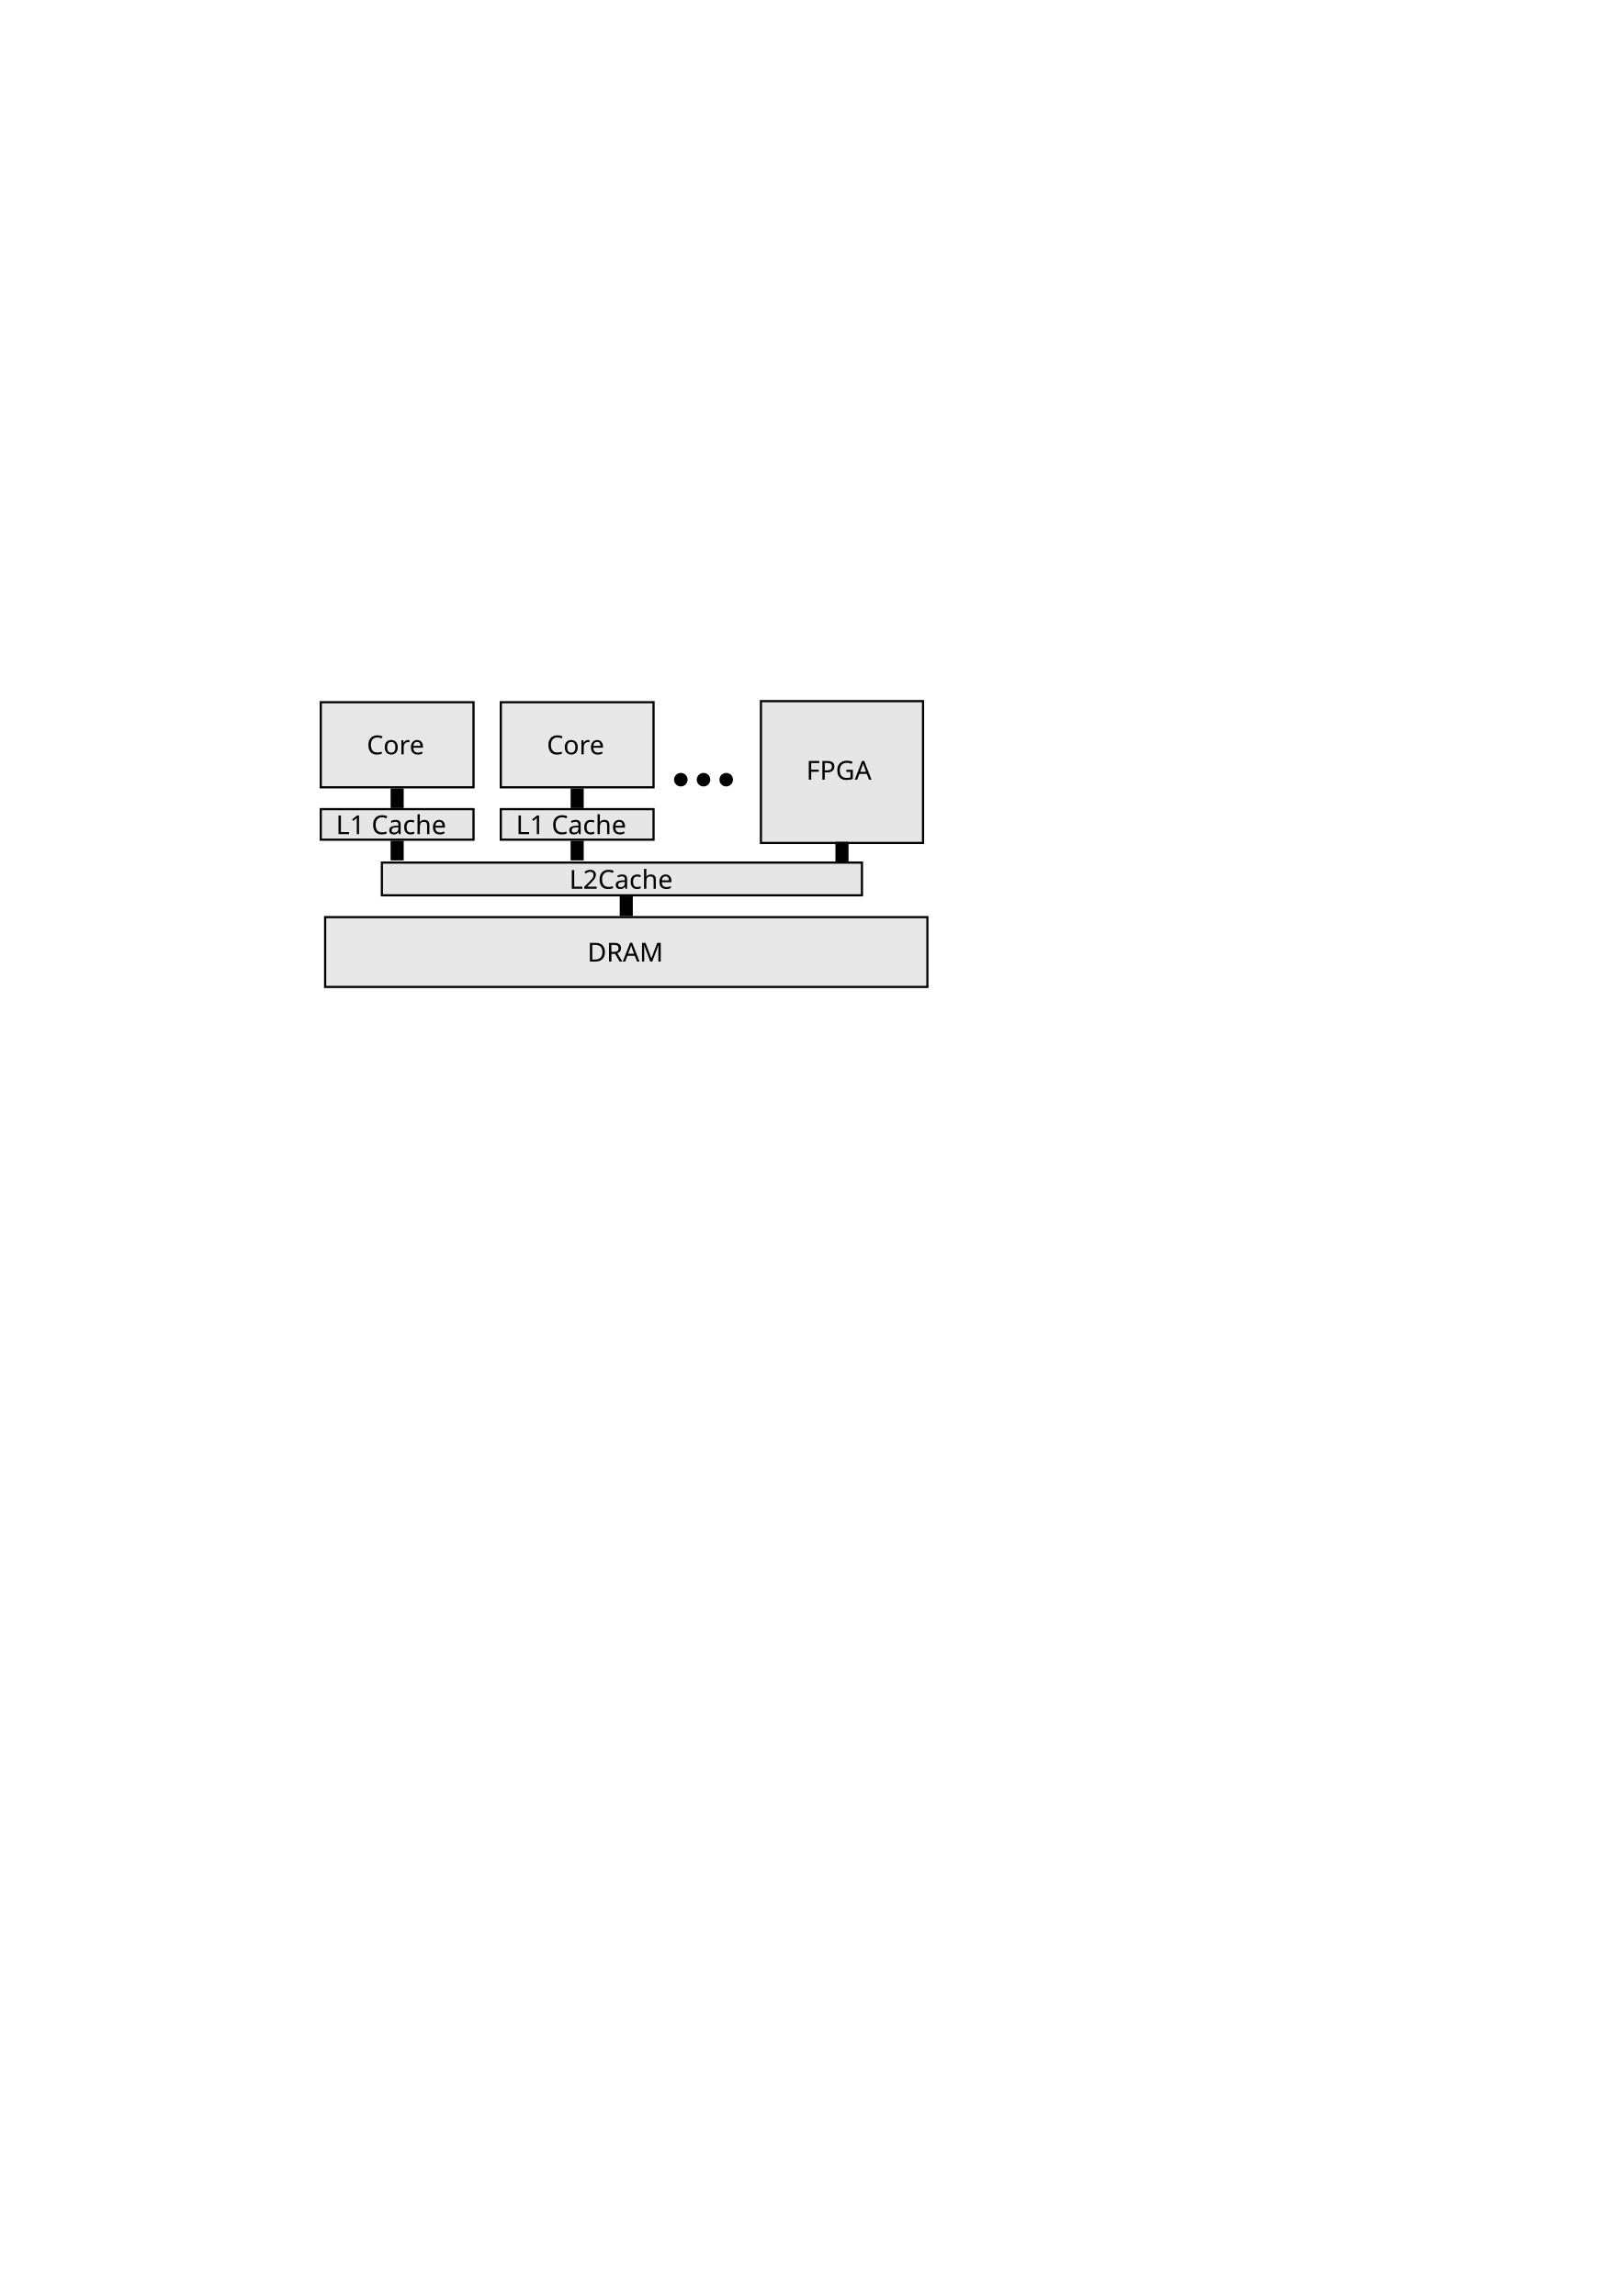
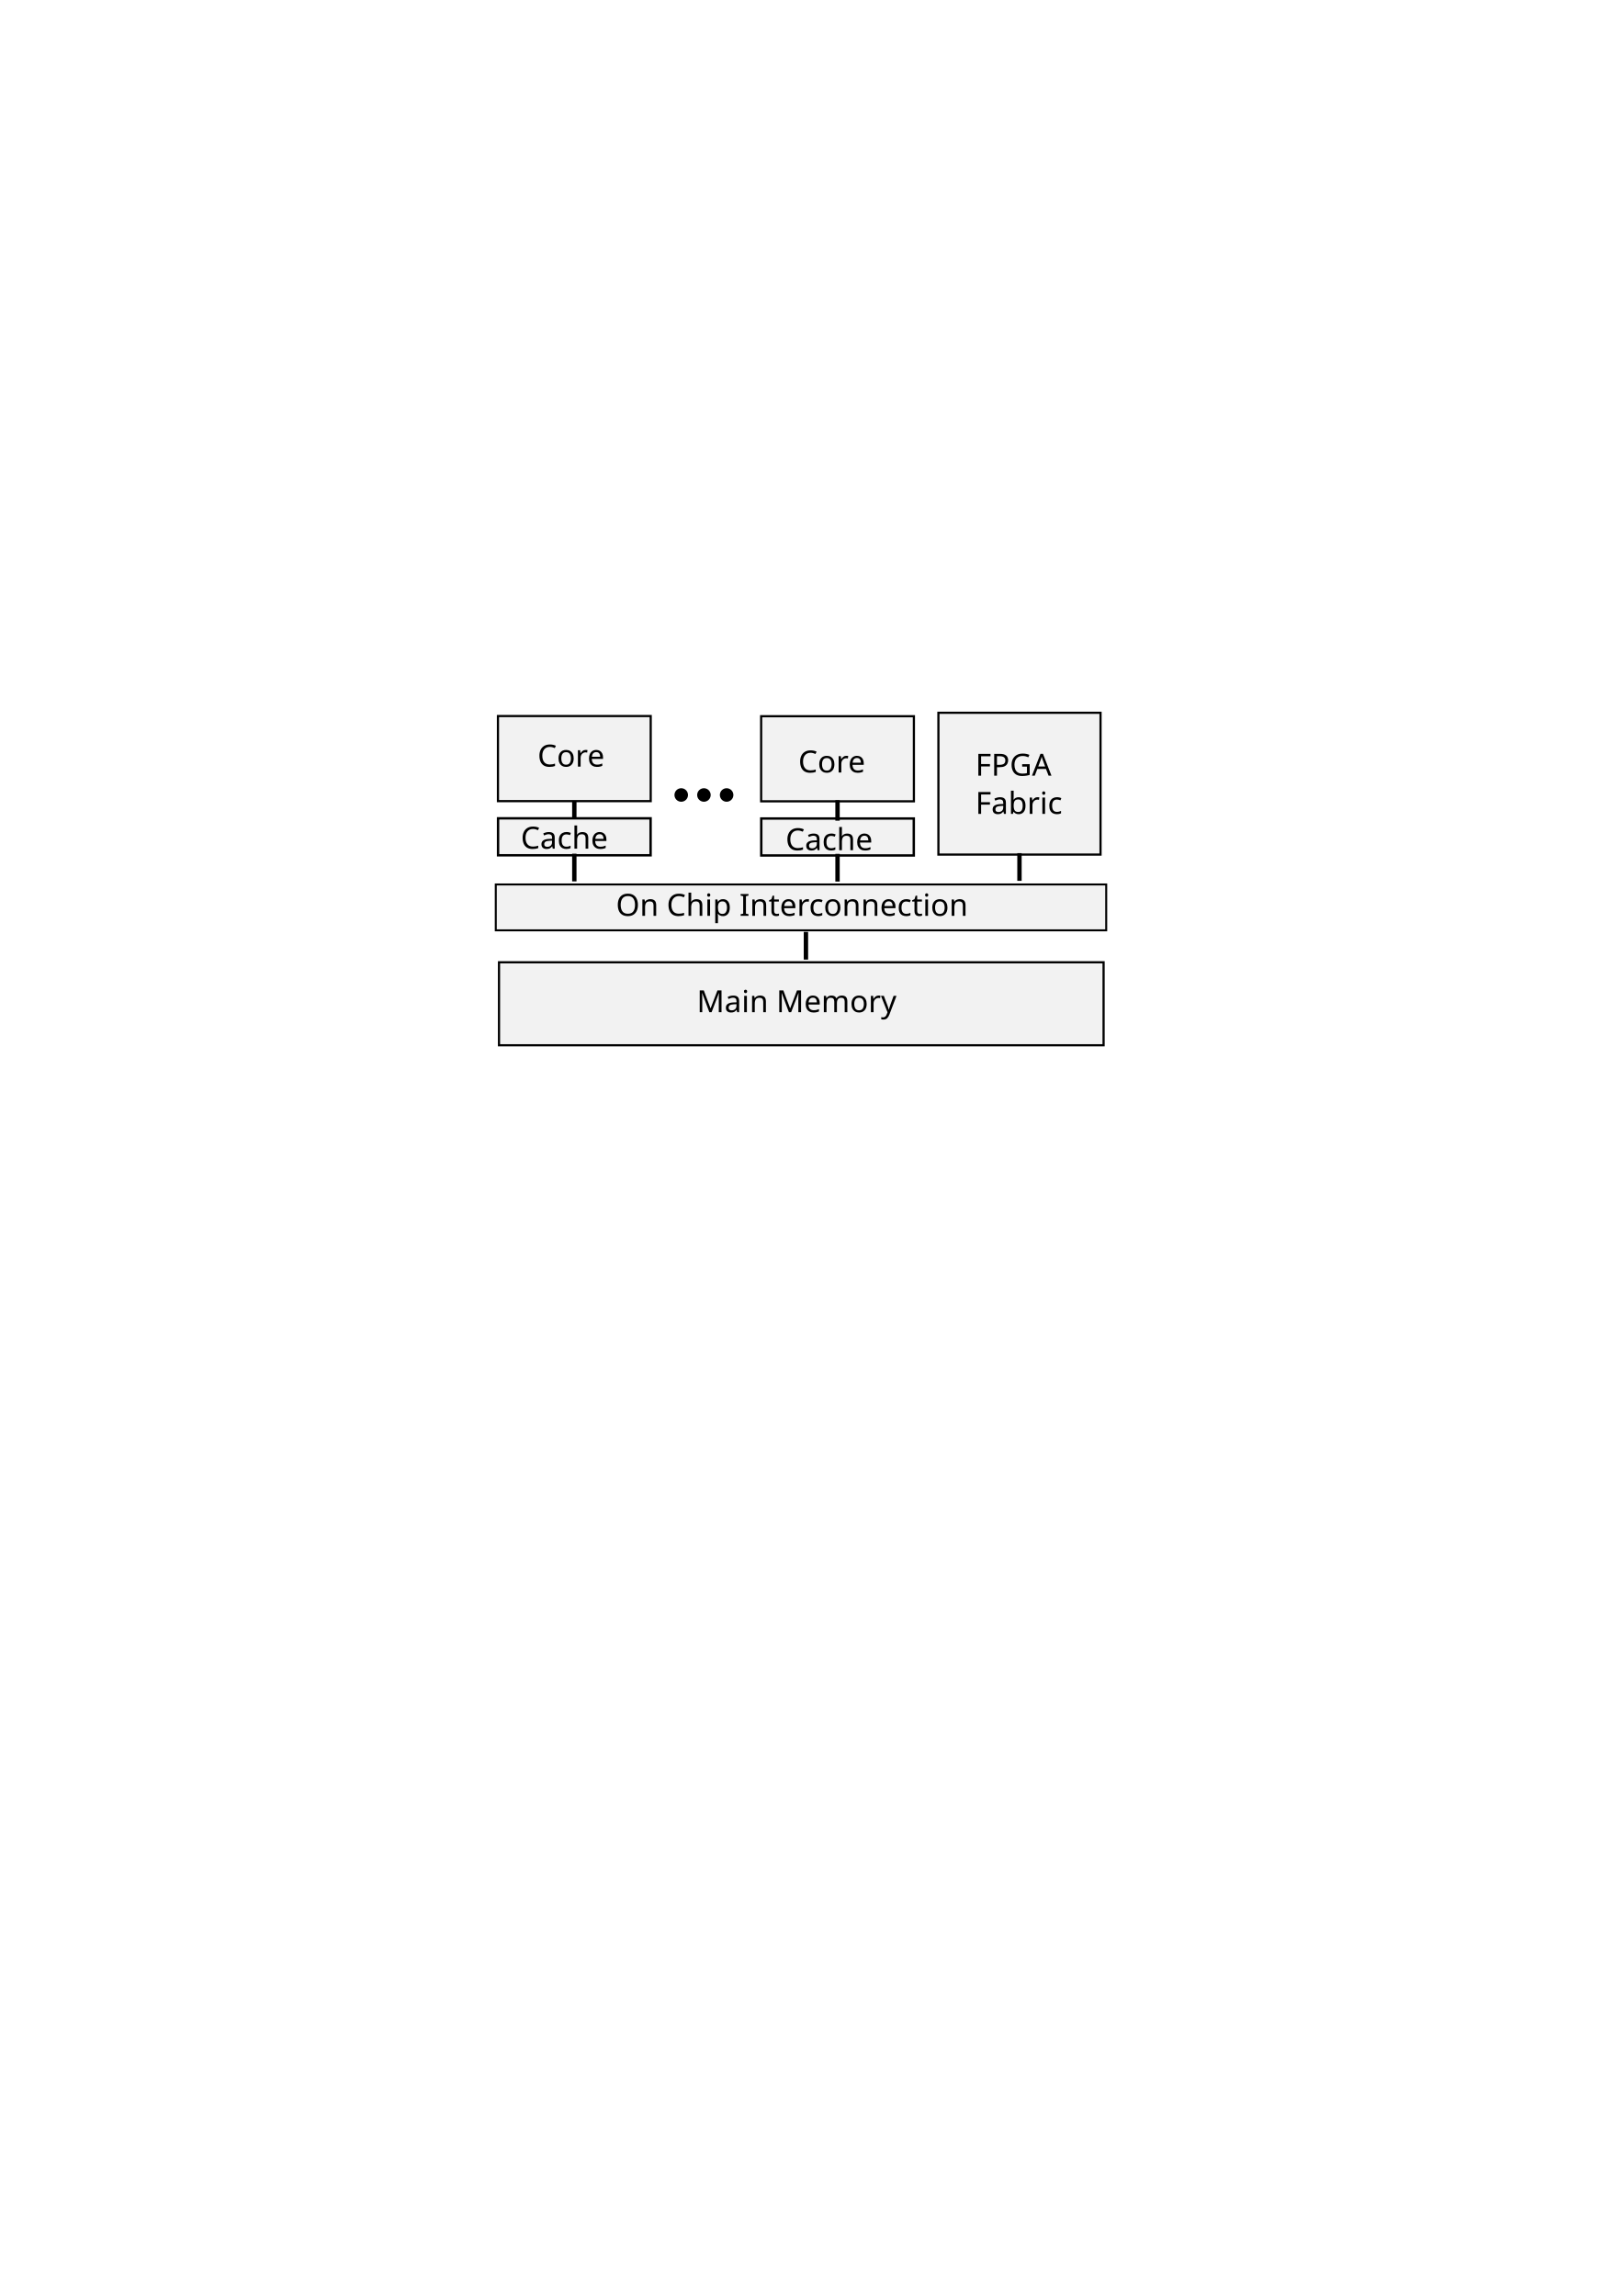
<svg xmlns="http://www.w3.org/2000/svg" xmlns:ns1="http://www.openswatchbook.org/uri/2009/osb" xmlns:xlink="http://www.w3.org/1999/xlink" width="744.094" height="1052.362" id="svg2" version="1.1">
  <defs id="defs4">
    <linearGradient id="linearGradient5359">
      <stop style="stop-color:#000000;stop-opacity:1;" offset="0" id="stop5361" />
      <stop style="stop-color:#000000;stop-opacity:0;" offset="1" id="stop5363" />
    </linearGradient>
    <linearGradient id="linearGradient3913" ns1:paint="gradient">
      <stop style="stop-color:#000000;stop-opacity:1;" offset="0" id="stop3915" />
      <stop style="stop-color:#000000;stop-opacity:0;" offset="1" id="stop3917" />
    </linearGradient>
    <linearGradient id="linearGradient3784">
      <stop style="stop-color:#000000;stop-opacity:1;" offset="0" id="stop3786" />
      <stop style="stop-color:#000000;stop-opacity:0;" offset="1" id="stop3788" />
    </linearGradient>
    <linearGradient xlink:href="#linearGradient3784-1" id="linearGradient3790-8" x1="39.75" y1="202.362" x2="180.25" y2="202.362" gradientUnits="userSpaceOnUse" />
    <linearGradient id="linearGradient3784-1">
      <stop style="stop-color:#000000;stop-opacity:1;" offset="0" id="stop3786-3" />
      <stop style="stop-color:#000000;stop-opacity:0;" offset="1" id="stop3788-3" />
    </linearGradient>
    <linearGradient gradientTransform="matrix(0.75,0,0,1,175,3e-6)" y2="202.362" x2="180.25" y1="202.362" x1="39.75" gradientUnits="userSpaceOnUse" id="linearGradient3808-8" xlink:href="#linearGradient3784-1-6" />
    <linearGradient id="linearGradient3784-1-6">
      <stop style="stop-color:#000000;stop-opacity:1;" offset="0" id="stop3786-3-7" />
      <stop style="stop-color:#000000;stop-opacity:0;" offset="1" id="stop3788-3-7" />
    </linearGradient>
    <linearGradient gradientTransform="matrix(0.75,0,0,1,175,3e-6)" y2="202.362" x2="180.25" y1="202.362" x1="39.75" gradientUnits="userSpaceOnUse" id="linearGradient3808-5" xlink:href="#linearGradient3784-1-7" />
    <linearGradient id="linearGradient3784-1-7">
      <stop style="stop-color:#000000;stop-opacity:1;" offset="0" id="stop3786-3-6" />
      <stop style="stop-color:#000000;stop-opacity:0;" offset="1" id="stop3788-3-6" />
    </linearGradient>
    <linearGradient y2="202.362" x2="180.25" y1="202.362" x1="39.75" gradientTransform="matrix(0.75,0,0,1.833333,355,-149.6352)" gradientUnits="userSpaceOnUse" id="linearGradient3847-9" xlink:href="#linearGradient3784-1-7" />
    <linearGradient xlink:href="#linearGradient5359" id="linearGradient5367" x1="389.5" y1="202.362" x2="495.5" y2="202.362" gradientUnits="userSpaceOnUse" />
    <linearGradient y2="202.362" x2="180.25" y1="202.362" x1="39.75" gradientTransform="matrix(0.75,0,0,1,40,3e-6)" gradientUnits="userSpaceOnUse" id="linearGradient3847-93" xlink:href="#linearGradient3784-1-6-0" />
    <linearGradient id="linearGradient3784-1-6-0">
      <stop style="stop-color:#000000;stop-opacity:1;" offset="0" id="stop3786-3-7-3" />
      <stop style="stop-color:#000000;stop-opacity:0;" offset="1" id="stop3788-3-7-2" />
    </linearGradient>
    <linearGradient y2="202.362" x2="180.25" y1="202.362" x1="39.75" gradientTransform="matrix(0.75,0,0,0.6666667,45,237.4541)" gradientUnits="userSpaceOnUse" id="linearGradient5396-6" xlink:href="#linearGradient3784-1-6-0-0" />
    <linearGradient id="linearGradient3784-1-6-0-0">
      <stop style="stop-color:#000000;stop-opacity:1;" offset="0" id="stop3786-3-7-3-8" />
      <stop style="stop-color:#000000;stop-opacity:0;" offset="1" id="stop3788-3-7-2-0" />
    </linearGradient>
    <linearGradient y2="202.362" x2="180.25" y1="202.362" x1="39.75" gradientTransform="matrix(0.75,0,0,0.6666667,45,237.4541)" gradientUnits="userSpaceOnUse" id="linearGradient5396-7" xlink:href="#linearGradient3784-1-6-0-2" />
    <linearGradient id="linearGradient3784-1-6-0-2">
      <stop style="stop-color:#000000;stop-opacity:1;" offset="0" id="stop3786-3-7-3-4" />
      <stop style="stop-color:#000000;stop-opacity:0;" offset="1" id="stop3788-3-7-2-4" />
    </linearGradient>
  </defs>
  <g id="layer1">
+     <rect style="fill:#f2f2f2;fill-opacity:1;stroke:#000000;stroke-width:1.099;stroke-miterlimit:4;stroke-opacity:1;stroke-dasharray:none;stroke-dashoffset:0" id="rect5520-2" width="69.901" height="16.946" x="348.864" y="375.155" />
+     <path style="fill:none;stroke:#000000;stroke-width:2;stroke-linecap:butt;stroke-linejoin:miter;stroke-miterlimit:4;stroke-opacity:1;stroke-dasharray:none" d="m 263.196,366.669 0,9.405" id="path3932-1" />
+     <path style="fill:none;stroke:#000000;stroke-width:2;stroke-linecap:butt;stroke-linejoin:miter;stroke-miterlimit:4;stroke-opacity:1;stroke-dasharray:none" d="m 369.336,427.133 0,12.689" id="path3932-8" />
    <flowRoot xml:space="preserve" id="flowRoot3895" style="fill:black;stroke:none;stroke-opacity:1;stroke-width:1px;stroke-linejoin:miter;stroke-linecap:butt;fill-opacity:1;font-family:Sans;font-style:normal;font-weight:normal;font-size:12px;line-height:125%;letter-spacing:0px;word-spacing:0px">
      <flowRegion id="flowRegion3897">
        <rect id="rect3899" width="78.414" height="128.98" x="222.784" y="163.424" />
      </flowRegion>
      <flowPara id="flowPara3901" />
    </flowRoot>
-     <rect style="fill:#e6e6e6;fill-opacity:0.958;stroke:#000000;stroke-width:1;stroke-miterlimit:4;stroke-opacity:1;stroke-dasharray:none;stroke-dashoffset:0" id="rect3009-9-0-6" width="276" height="32" x="149" y="420.362" ry="0">
+     <rect style="fill:#f2f2f2;fill-opacity:0.958;stroke:#000000;stroke-width:0.908;stroke-miterlimit:4;stroke-opacity:1;stroke-dasharray:none;stroke-dashoffset:0" id="rect3009-9-0-6" width="279.746" height="21.027" x="227.2" y="405.387" ry="0">
      </rect>
-     <rect style="fill:#e6e6e6;fill-opacity:1;stroke:#000000;stroke-width:1;stroke-miterlimit:4;stroke-opacity:1;stroke-dasharray:none;stroke-dashoffset:0" id="rect3009-9-1" width="74.293" height="65" x="348.707" y="321.362" ry="0">
+     <rect style="fill:#f2f2f2;fill-opacity:1;stroke:#000000;stroke-width:1;stroke-miterlimit:4;stroke-opacity:1;stroke-dasharray:none;stroke-dashoffset:0" id="rect3009-9-1" width="74.293" height="65" x="430.048" y="326.695" ry="0">
      </rect>
-     <text xml:space="preserve" style="font-size:12px;font-style:normal;font-weight:normal;line-height:125%;letter-spacing:0px;word-spacing:0px;fill:#000000;fill-opacity:1;stroke:none;font-family:Sans" x="369.491" y="357.362" id="text5369">
-       <tspan id="tspan5371" x="369.491" y="357.362">FPGA</tspan>
-     </text>
-     <text xml:space="preserve" style="font-size:12px;font-style:normal;font-weight:normal;line-height:125%;letter-spacing:0px;word-spacing:0px;fill:#000000;fill-opacity:1;stroke:none;font-family:Sans" x="269.176" y="440.736" id="text5473">
-       <tspan id="tspan5475" x="269.176" y="440.736">DRAM</tspan>
+     <text xml:space="preserve" style="font-size:14px;font-style:normal;font-variant:normal;font-weight:normal;font-stretch:normal;text-align:start;line-height:125%;letter-spacing:0px;word-spacing:0px;writing-mode:lr-tb;text-anchor:start;fill:#000000;fill-opacity:1;stroke:none;font-family:Sans;-inkscape-font-specification:Sans" x="446.99" y="355.537" id="text5369">
+       <tspan id="tspan5371" x="446.99" y="355.537">FPGA</tspan>
+       <tspan x="446.99" y="373.037" id="tspan3241">Fabric</tspan>
    </text>
    <flowRoot xml:space="preserve" id="flowRoot5489" style="fill:black;stroke:none;stroke-opacity:1;stroke-width:1px;stroke-linejoin:miter;stroke-linecap:butt;fill-opacity:1;font-family:Sans;font-style:normal;font-weight:normal;font-size:12px;line-height:125%;letter-spacing:0px;word-spacing:0px">
      <flowRegion id="flowRegion5491">
        <rect id="rect5493" width="507.86" height="69.62" x="40.306" y="277.015" />
      </flowRegion>
      <flowPara id="flowPara5495" />
    </flowRoot>
-     <rect style="fill:#e6e6e6;fill-opacity:1;stroke:#000000;stroke-width:1;stroke-miterlimit:4;stroke-opacity:1;stroke-dasharray:none;stroke-dashoffset:0" id="rect5520-0" width="220" height="15" x="175" y="395.362" />
-     <path style="fill:#000000;fill-opacity:1;stroke:#000000;stroke-width:1.923;stroke-miterlimit:4;stroke-opacity:1;stroke-dasharray:none;stroke-dashoffset:0" id="path5659" d="m 40,162.362 a 5,5 0 1 1 -10,0 5,5 0 1 1 10,0 z" transform="matrix(0.52,0,0,0.52,293.8,272.9339)" />
-     <path style="fill:#000000;fill-opacity:1;stroke:#000000;stroke-width:1.923;stroke-miterlimit:4;stroke-opacity:1;stroke-dasharray:none;stroke-dashoffset:0" id="path5659-5" d="m 40,162.362 a 5,5 0 1 1 -10,0 5,5 0 1 1 10,0 z" transform="matrix(0.52,0,0,0.52,304.2,272.9339)" />
-     <path style="fill:#000000;fill-opacity:1;stroke:#000000;stroke-width:1.923;stroke-miterlimit:4;stroke-opacity:1;stroke-dasharray:none;stroke-dashoffset:0" id="path5659-3" d="m 40,162.362 a 5,5 0 1 1 -10,0 5,5 0 1 1 10,0 z" transform="matrix(0.52,0,0,0.52,314.6,272.9339)" />
-     <text xml:space="preserve" style="font-size:12px;font-style:normal;font-weight:normal;line-height:125%;letter-spacing:0px;word-spacing:0px;fill:#000000;fill-opacity:1;stroke:none;font-family:Sans" x="260.891" y="407.362" id="text5690">
-       <tspan id="tspan5692" x="260.891" y="407.362">L2Cache</tspan>
+     <g id="g3081" style="stroke-width:1;stroke-miterlimit:4;stroke-dasharray:none" transform="translate(0.1871757,7.015136)">
+       <path transform="matrix(0.52,0,0,0.52,293.8,272.9339)" d="m 40,162.362 c 0,2.761 -2.239,5 -5,5 -2.761,0 -5,-2.239 -5,-5 0,-2.761 2.239,-5 5,-5 2.761,0 5,2.239 5,5 z" id="path5659" style="fill:#000000;fill-opacity:1;stroke:#000000;stroke-width:1.923;stroke-miterlimit:4;stroke-opacity:1;stroke-dasharray:none;stroke-dashoffset:0" />
+       <path transform="matrix(0.52,0,0,0.52,304.2,272.9339)" d="m 40,162.362 c 0,2.761 -2.239,5 -5,5 -2.761,0 -5,-2.239 -5,-5 0,-2.761 2.239,-5 5,-5 2.761,0 5,2.239 5,5 z" id="path5659-5" style="fill:#000000;fill-opacity:1;stroke:#000000;stroke-width:1.923;stroke-miterlimit:4;stroke-opacity:1;stroke-dasharray:none;stroke-dashoffset:0" />
+       <path transform="matrix(0.52,0,0,0.52,314.6,272.9339)" d="m 40,162.362 c 0,2.761 -2.239,5 -5,5 -2.761,0 -5,-2.239 -5,-5 0,-2.761 2.239,-5 5,-5 2.761,0 5,2.239 5,5 z" id="path5659-3" style="fill:#000000;fill-opacity:1;stroke:#000000;stroke-width:1.923;stroke-miterlimit:4;stroke-opacity:1;stroke-dasharray:none;stroke-dashoffset:0" />
+     </g>
+     <text xml:space="preserve" style="font-size:14px;font-style:normal;font-variant:normal;font-weight:normal;font-stretch:normal;text-align:start;line-height:125%;letter-spacing:0px;word-spacing:0px;writing-mode:lr-tb;text-anchor:start;fill:#000000;fill-opacity:1;stroke:none;font-family:Sans;-inkscape-font-specification:Sans" x="282.259" y="419.763" id="text5690">
+       <tspan id="tspan5692" x="282.259" y="419.763">On Chip Interconnection</tspan>
    </text>
-     <rect style="fill:#e6e6e6;fill-opacity:0.958;stroke:#000000;stroke-width:1;stroke-miterlimit:4;stroke-opacity:1;stroke-dasharray:none;stroke-dashoffset:0" id="rect3009-9-0" width="70" height="39" x="147" y="321.862" ry="0">
+     <rect style="fill:#f2f2f2;fill-opacity:0.958;stroke:#000000;stroke-width:1;stroke-miterlimit:4;stroke-opacity:1;stroke-dasharray:none;stroke-dashoffset:0" id="rect3009-9-0" width="70" height="39" x="228.196" y="328.195" ry="0">
      </rect>
-     <text xml:space="preserve" style="font-size:12px;font-style:normal;font-weight:normal;line-height:125%;letter-spacing:0px;word-spacing:0px;fill:#000000;fill-opacity:1;stroke:none;font-family:Sans" x="168.084" y="345.73" id="text3887">
-       <tspan id="tspan3889" x="168.084" y="345.73">Core</tspan>
+     <text xml:space="preserve" style="font-size:14px;font-style:normal;font-variant:normal;font-weight:normal;font-stretch:normal;text-align:start;line-height:125%;letter-spacing:0px;word-spacing:0px;writing-mode:lr-tb;text-anchor:start;fill:#000000;fill-opacity:1;stroke:none;font-family:Sans;-inkscape-font-specification:Sans" x="246.34" y="351.369" id="text3887">
+       <tspan id="tspan3889" x="246.34" y="351.369">Core</tspan>
    </text>
-     <rect style="fill:#e6e6e6;fill-opacity:1;stroke:#000000;stroke-width:1;stroke-miterlimit:4;stroke-opacity:1;stroke-dasharray:none;stroke-dashoffset:0" id="rect5520" width="70" height="14" x="147" y="370.862" />
-     <text xml:space="preserve" style="font-size:12px;font-style:normal;font-weight:normal;line-height:125%;letter-spacing:0px;word-spacing:0px;fill:#000000;fill-opacity:1;stroke:none;font-family:Sans" x="153.98" y="382.336" id="text5686">
-       <tspan id="tspan5688" x="153.98" y="382.336">L1 Cache</tspan>
+     <rect style="fill:#f2f2f2;fill-opacity:1;stroke:#000000;stroke-width:1.099;stroke-miterlimit:4;stroke-opacity:1;stroke-dasharray:none;stroke-dashoffset:0" id="rect5520" width="69.901" height="16.946" x="228.246" y="375.074" />
+     <text xml:space="preserve" style="font-size:14px;font-style:normal;font-variant:normal;font-weight:normal;font-stretch:normal;text-align:start;line-height:125%;letter-spacing:0px;word-spacing:0px;writing-mode:lr-tb;text-anchor:start;fill:#000000;fill-opacity:1;stroke:none;font-family:Sans;-inkscape-font-specification:Sans" x="359.983" y="389.688" id="text5686">
+       <tspan id="tspan5688" x="359.983" y="389.688">Cache</tspan>
    </text>
-     <rect style="fill:#000000;fill-opacity:1;stroke:#000000;stroke-width:1;stroke-miterlimit:4;stroke-opacity:1;stroke-dasharray:none;stroke-dashoffset:0" id="rect5560-3-7-9" width="5" height="8" x="179.5" y="385.862" />
-     <rect style="fill:#000000;fill-opacity:1;stroke:#000000;stroke-width:1;stroke-miterlimit:4;stroke-opacity:1;stroke-dasharray:none;stroke-dashoffset:0" id="rect5560-3-7-9-0" width="5" height="8" x="179.5" y="361.862" />
-     <rect style="fill:#e6e6e6;fill-opacity:0.958;stroke:#000000;stroke-width:1;stroke-miterlimit:4;stroke-opacity:1;stroke-dasharray:none;stroke-dashoffset:0" id="rect3009-9-0-7" width="70" height="39" x="229.5" y="321.862" ry="0">
+     <text xml:space="preserve" style="font-size:14px;font-style:normal;font-variant:normal;font-weight:normal;font-stretch:normal;text-align:start;line-height:125%;letter-spacing:0px;word-spacing:0px;writing-mode:lr-tb;text-anchor:start;fill:#000000;fill-opacity:1;stroke:none;font-family:Sans;-inkscape-font-specification:Sans" x="238.639" y="388.993" id="text5686-3">
+       <tspan id="tspan5688-6" x="238.639" y="388.993">Cache</tspan>
+     </text>
+     <rect style="fill:#f2f2f2;fill-opacity:0.958;stroke:#000000;stroke-width:1;stroke-miterlimit:4;stroke-opacity:1;stroke-dasharray:none;stroke-dashoffset:0" id="rect3009-9-0-7-3" width="277.062" height="38.035" x="228.679" y="441.062" ry="0">
      </rect>
-     <text xml:space="preserve" style="font-size:12px;font-style:normal;font-weight:normal;line-height:125%;letter-spacing:0px;word-spacing:0px;fill:#000000;fill-opacity:1;stroke:none;font-family:Sans" x="250.584" y="345.73" id="text3887-4">
-       <tspan id="tspan3889-0" x="250.584" y="345.73">Core</tspan>
+     <path style="fill:none;stroke:#000000;stroke-width:2;stroke-linecap:butt;stroke-linejoin:miter;stroke-miterlimit:4;stroke-opacity:1;stroke-dasharray:none" d="m 263.196,391.289 0,12.689" id="path3932" />
+     <path style="fill:none;stroke:#000000;stroke-width:2;stroke-linecap:butt;stroke-linejoin:miter;stroke-miterlimit:4;stroke-opacity:1;stroke-dasharray:none" d="m 467.195,391.035 0,12.689" id="path3932-0" />
+     <text xml:space="preserve" style="font-size:14px;font-style:normal;font-variant:normal;font-weight:normal;font-stretch:normal;text-align:start;line-height:125%;letter-spacing:0px;word-spacing:0px;writing-mode:lr-tb;text-anchor:start;fill:#000000;fill-opacity:1;stroke:none;font-family:Sans;-inkscape-font-specification:Sans" x="319.303" y="463.942" id="text5473-7">
+       <tspan id="tspan5475-0" x="319.303" y="463.942">Main Memory</tspan>
    </text>
-     <rect style="fill:#e6e6e6;fill-opacity:1;stroke:#000000;stroke-width:1;stroke-miterlimit:4;stroke-opacity:1;stroke-dasharray:none;stroke-dashoffset:0" id="rect5520-4" width="70" height="14" x="229.5" y="370.862" />
-     <rect style="fill:#000000;fill-opacity:1;stroke:#000000;stroke-width:1;stroke-miterlimit:4;stroke-opacity:1;stroke-dasharray:none;stroke-dashoffset:0" id="rect5560-3-7-9-8" width="5" height="8" x="262" y="385.862" />
-     <rect style="fill:#000000;fill-opacity:1;stroke:#000000;stroke-width:1;stroke-miterlimit:4;stroke-opacity:1;stroke-dasharray:none;stroke-dashoffset:0" id="rect5560-3-7-9-0-5" width="5" height="8" x="262" y="361.862" />
-     <rect style="fill:#000000;fill-opacity:1;stroke:#000000;stroke-width:1;stroke-miterlimit:4;stroke-opacity:1;stroke-dasharray:none;stroke-dashoffset:0" id="rect5560-3-7-9-3" width="5" height="8" x="383.353" y="386.362" />
-     <rect style="fill:#000000;fill-opacity:1;stroke:#000000;stroke-width:1;stroke-miterlimit:4;stroke-opacity:1;stroke-dasharray:none;stroke-dashoffset:0" id="rect5560-3-7-9-3-7" width="5" height="8" x="284.5" y="411.362" />
-     <text xml:space="preserve" style="font-size:12px;font-style:normal;font-weight:normal;line-height:125%;letter-spacing:0px;word-spacing:0px;fill:#000000;fill-opacity:1;stroke:none;font-family:Sans" x="236.48" y="382.336" id="text5686-7">
-       <tspan id="tspan5688-4" x="236.48" y="382.336">L1 Cache</tspan>
+     <rect style="fill:#f2f2f2;fill-opacity:0.958;stroke:#000000;stroke-width:1;stroke-miterlimit:4;stroke-opacity:1;stroke-dasharray:none;stroke-dashoffset:0" id="rect3009-9-0-4" width="70" height="39" x="348.815" y="328.277" ry="0">
+       </rect>
+     <path style="fill:none;stroke:#000000;stroke-width:2;stroke-linecap:butt;stroke-linejoin:miter;stroke-miterlimit:4;stroke-opacity:1;stroke-dasharray:none" d="m 383.815,391.371 0,12.689" id="path3932-9" />
+     <path style="fill:none;stroke:#000000;stroke-width:2;stroke-linecap:butt;stroke-linejoin:miter;stroke-miterlimit:4;stroke-opacity:1;stroke-dasharray:none" d="m 383.815,366.751 0,9.405" id="path3932-1-2" />
+     <text xml:space="preserve" style="font-size:14px;font-style:normal;font-variant:normal;font-weight:normal;font-stretch:normal;text-align:start;line-height:125%;letter-spacing:0px;word-spacing:0px;writing-mode:lr-tb;text-anchor:start;fill:#000000;fill-opacity:1;stroke:none;font-family:Sans;-inkscape-font-specification:Sans" x="365.816" y="354.067" id="text3887-6">
+       <tspan id="tspan3889-1" x="365.816" y="354.067">Core</tspan>
    </text>
  </g>
</svg>
